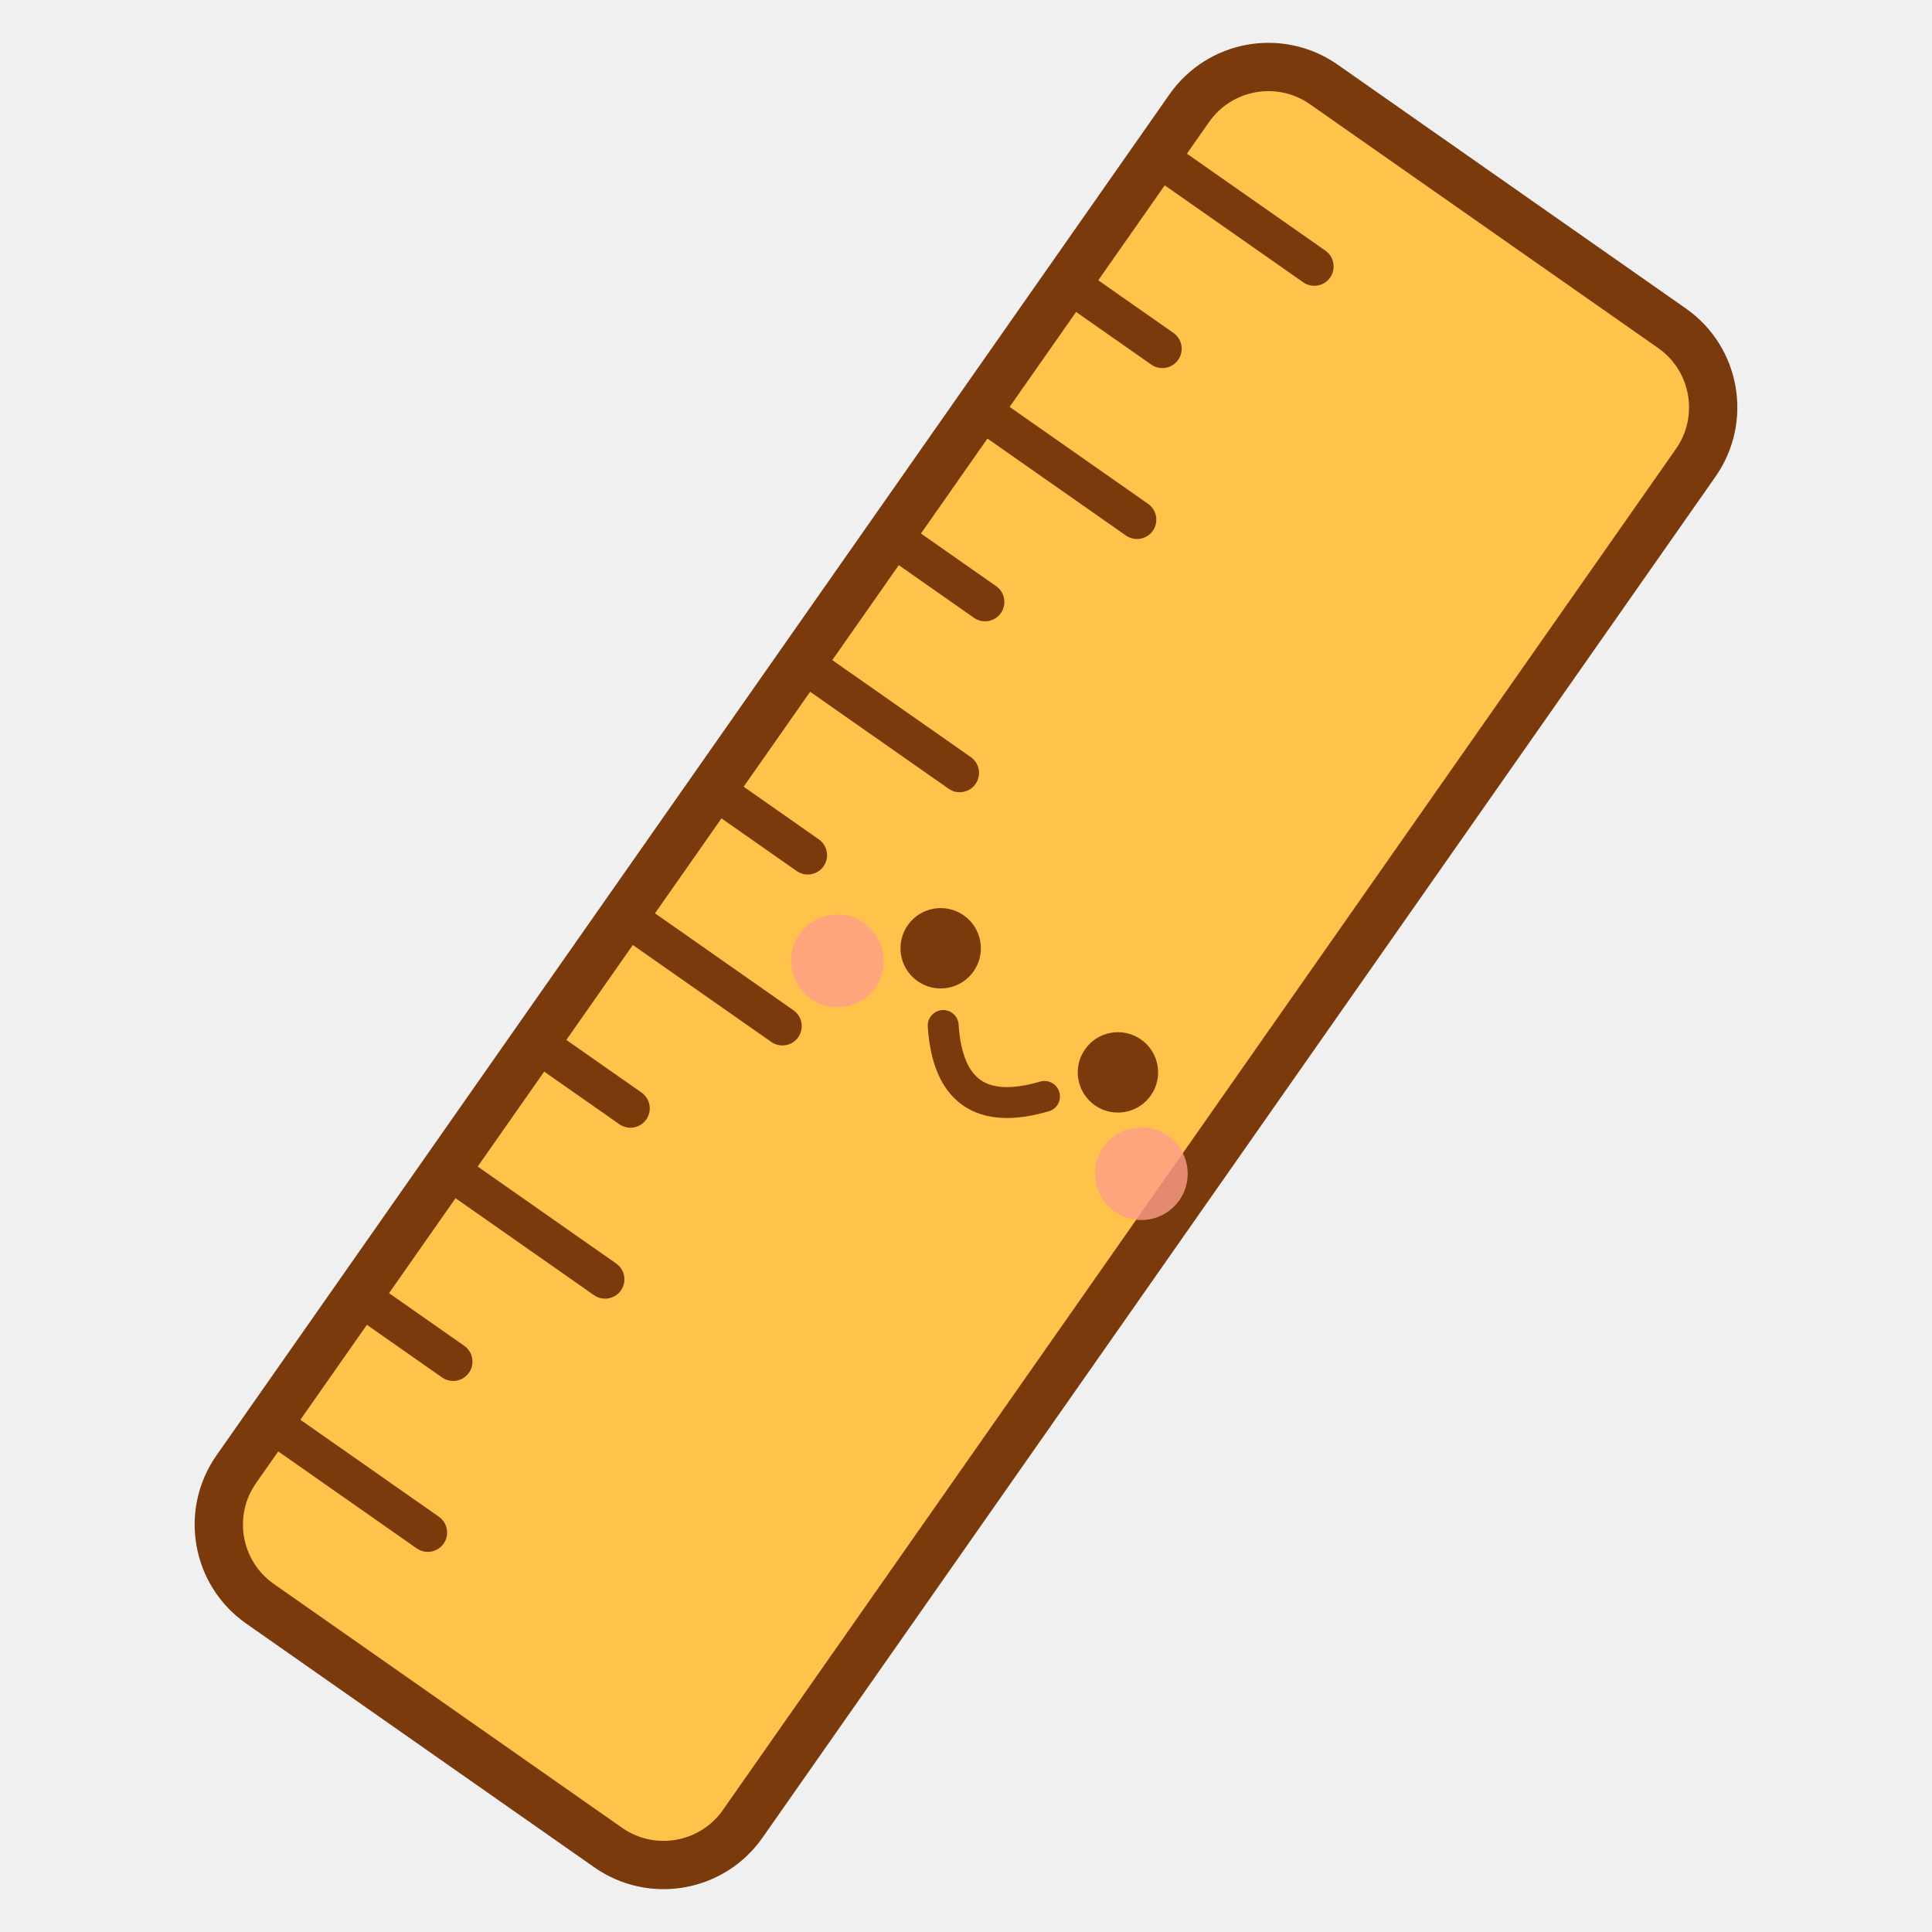
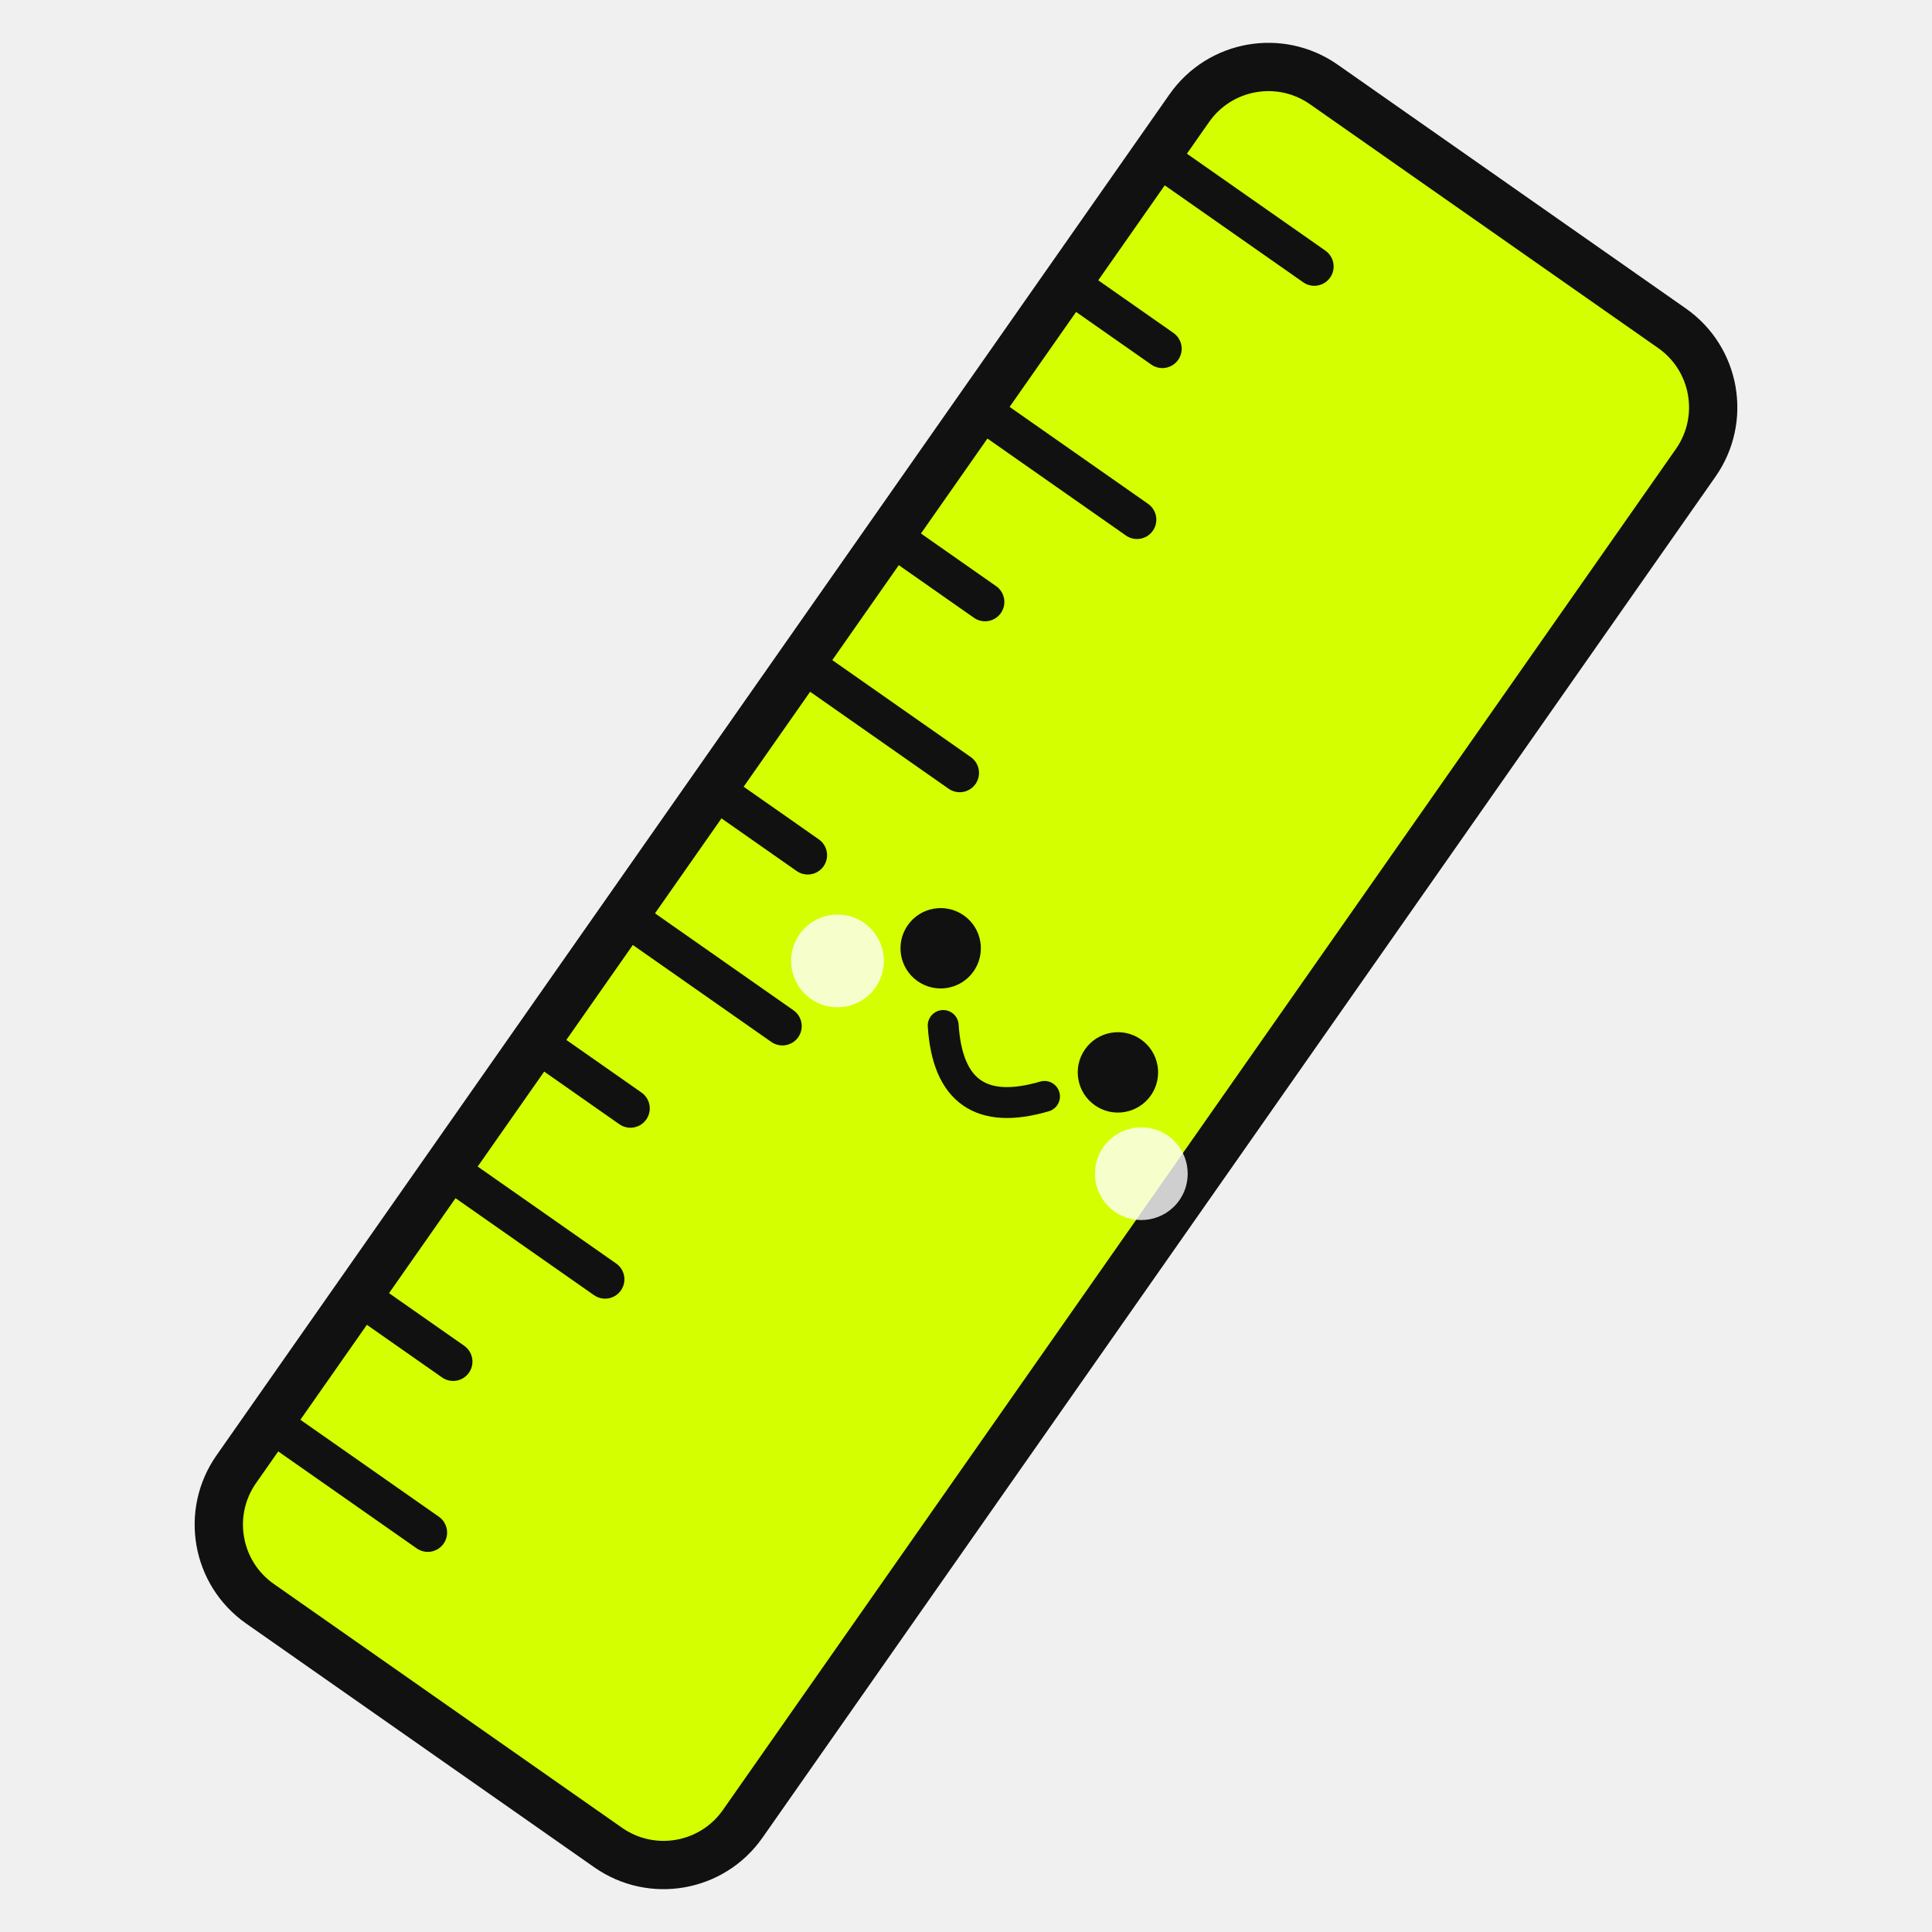
<svg xmlns="http://www.w3.org/2000/svg" viewBox="0 0 100 100">
  <g transform="rotate(35 50 50)">
-     <rect x="34" y="2" width="32" height="96" rx="5" fill="#FFC24B" stroke="#7A3A0C" stroke-width="2.5" stroke-linejoin="round" stroke-linecap="round" />
-     <path d="M34 10h10" stroke="#7A3A0C" stroke-width="2" stroke-linejoin="round" stroke-linecap="round" />
-     <path d="M34 18h6" stroke="#7A3A0C" stroke-width="2" stroke-linejoin="round" stroke-linecap="round" />
-     <path d="M34 26h10" stroke="#7A3A0C" stroke-width="2" stroke-linejoin="round" stroke-linecap="round" />
-     <path d="M34 34h6" stroke="#7A3A0C" stroke-width="2" stroke-linejoin="round" stroke-linecap="round" />
-     <path d="M34 42h10" stroke="#7A3A0C" stroke-width="2" stroke-linejoin="round" stroke-linecap="round" />
-     <path d="M34 50h6" stroke="#7A3A0C" stroke-width="2" stroke-linejoin="round" stroke-linecap="round" />
-     <path d="M34 58h10" stroke="#7A3A0C" stroke-width="2" stroke-linejoin="round" stroke-linecap="round" />
-     <path d="M34 66h6" stroke="#7A3A0C" stroke-width="2" stroke-linejoin="round" stroke-linecap="round" />
-     <path d="M34 74h10" stroke="#7A3A0C" stroke-width="2" stroke-linejoin="round" stroke-linecap="round" />
-     <path d="M34 82h6" stroke="#7A3A0C" stroke-width="2" stroke-linejoin="round" stroke-linecap="round" />
-     <path d="M34 90h10" stroke="#7A3A0C" stroke-width="2" stroke-linejoin="round" stroke-linecap="round" />
+     <rect x="34" y="2" width="32" height="96" rx="5" fill="#D4FF00" stroke="#111111" stroke-width="2.5" stroke-linejoin="round" stroke-linecap="round" />
+     <path d="M34 10h10" stroke="#111111" stroke-width="2" stroke-linejoin="round" stroke-linecap="round" />
+     <path d="M34 18h6" stroke="#111111" stroke-width="2" stroke-linejoin="round" stroke-linecap="round" />
+     <path d="M34 26h10" stroke="#111111" stroke-width="2" stroke-linejoin="round" stroke-linecap="round" />
+     <path d="M34 34h6" stroke="#111111" stroke-width="2" stroke-linejoin="round" stroke-linecap="round" />
+     <path d="M34 42h10" stroke="#111111" stroke-width="2" stroke-linejoin="round" stroke-linecap="round" />
+     <path d="M34 50h6" stroke="#111111" stroke-width="2" stroke-linejoin="round" stroke-linecap="round" />
+     <path d="M34 58h10" stroke="#111111" stroke-width="2" stroke-linejoin="round" stroke-linecap="round" />
+     <path d="M34 66h6" stroke="#111111" stroke-width="2" stroke-linejoin="round" stroke-linecap="round" />
+     <path d="M34 74h10" stroke="#111111" stroke-width="2" stroke-linejoin="round" stroke-linecap="round" />
+     <path d="M34 82h6" stroke="#111111" stroke-width="2" stroke-linejoin="round" stroke-linecap="round" />
+     <path d="M34 90h10" stroke="#111111" stroke-width="2" stroke-linejoin="round" stroke-linecap="round" />
    <g transform="translate(54 50) scale(0.8)">
-       <circle cx="-7" cy="0" r="2.6" fill="#7A3A0C" />
-       <circle cx="7" cy="0" r="2.6" fill="#7A3A0C" />
-       <circle cx="-12" cy="4.5" r="3" fill="#FF9E8A" opacity=".8" />
-       <circle cx="12" cy="4.5" r="3" fill="#FF9E8A" opacity=".8" />
-       <path d="M-4 4 Q0 9 4 4" fill="none" stroke="#7A3A0C" stroke-width="2" stroke-linecap="round" />
+       <circle cx="-7" cy="0" r="2.6" fill="#111111" />
+       <circle cx="7" cy="0" r="2.6" fill="#111111" />
+       <circle cx="-12" cy="4.5" r="3" fill="#FFFFFF" opacity=".8" />
+       <circle cx="12" cy="4.5" r="3" fill="#FFFFFF" opacity=".8" />
+       <path d="M-4 4 Q0 9 4 4" fill="none" stroke="#111111" stroke-width="2" stroke-linecap="round" />
    </g>
  </g>
</svg>
